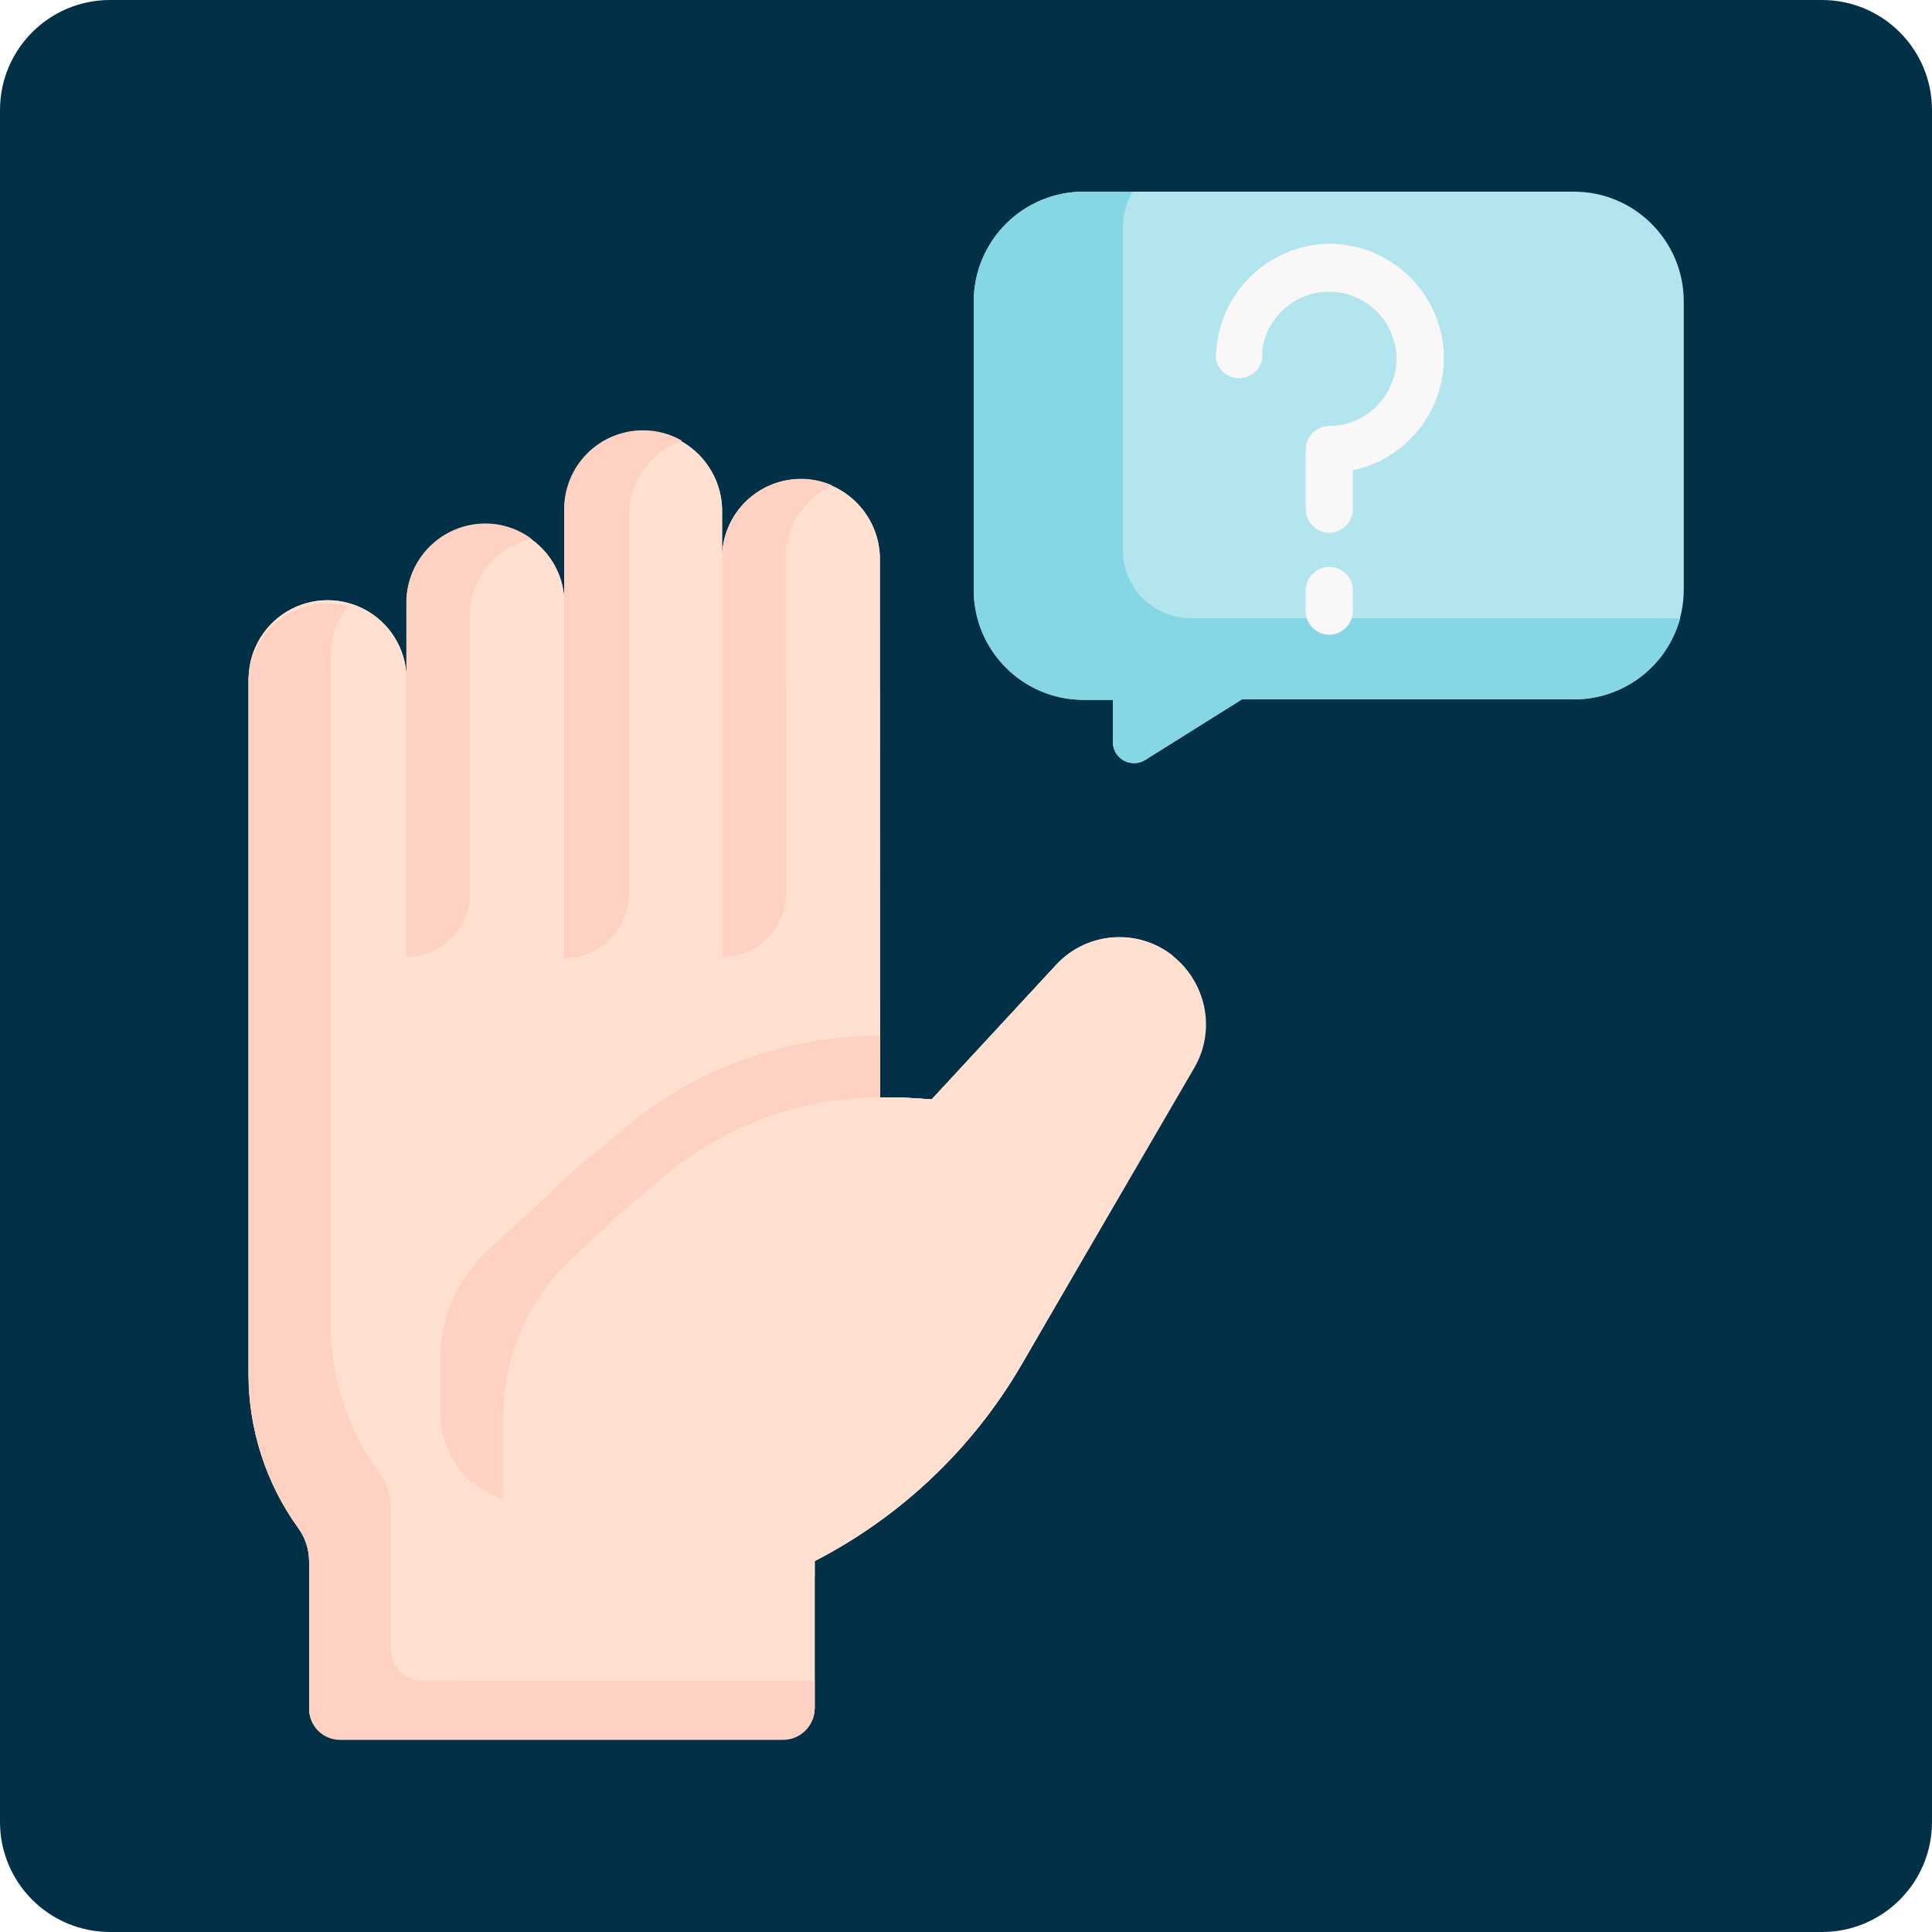
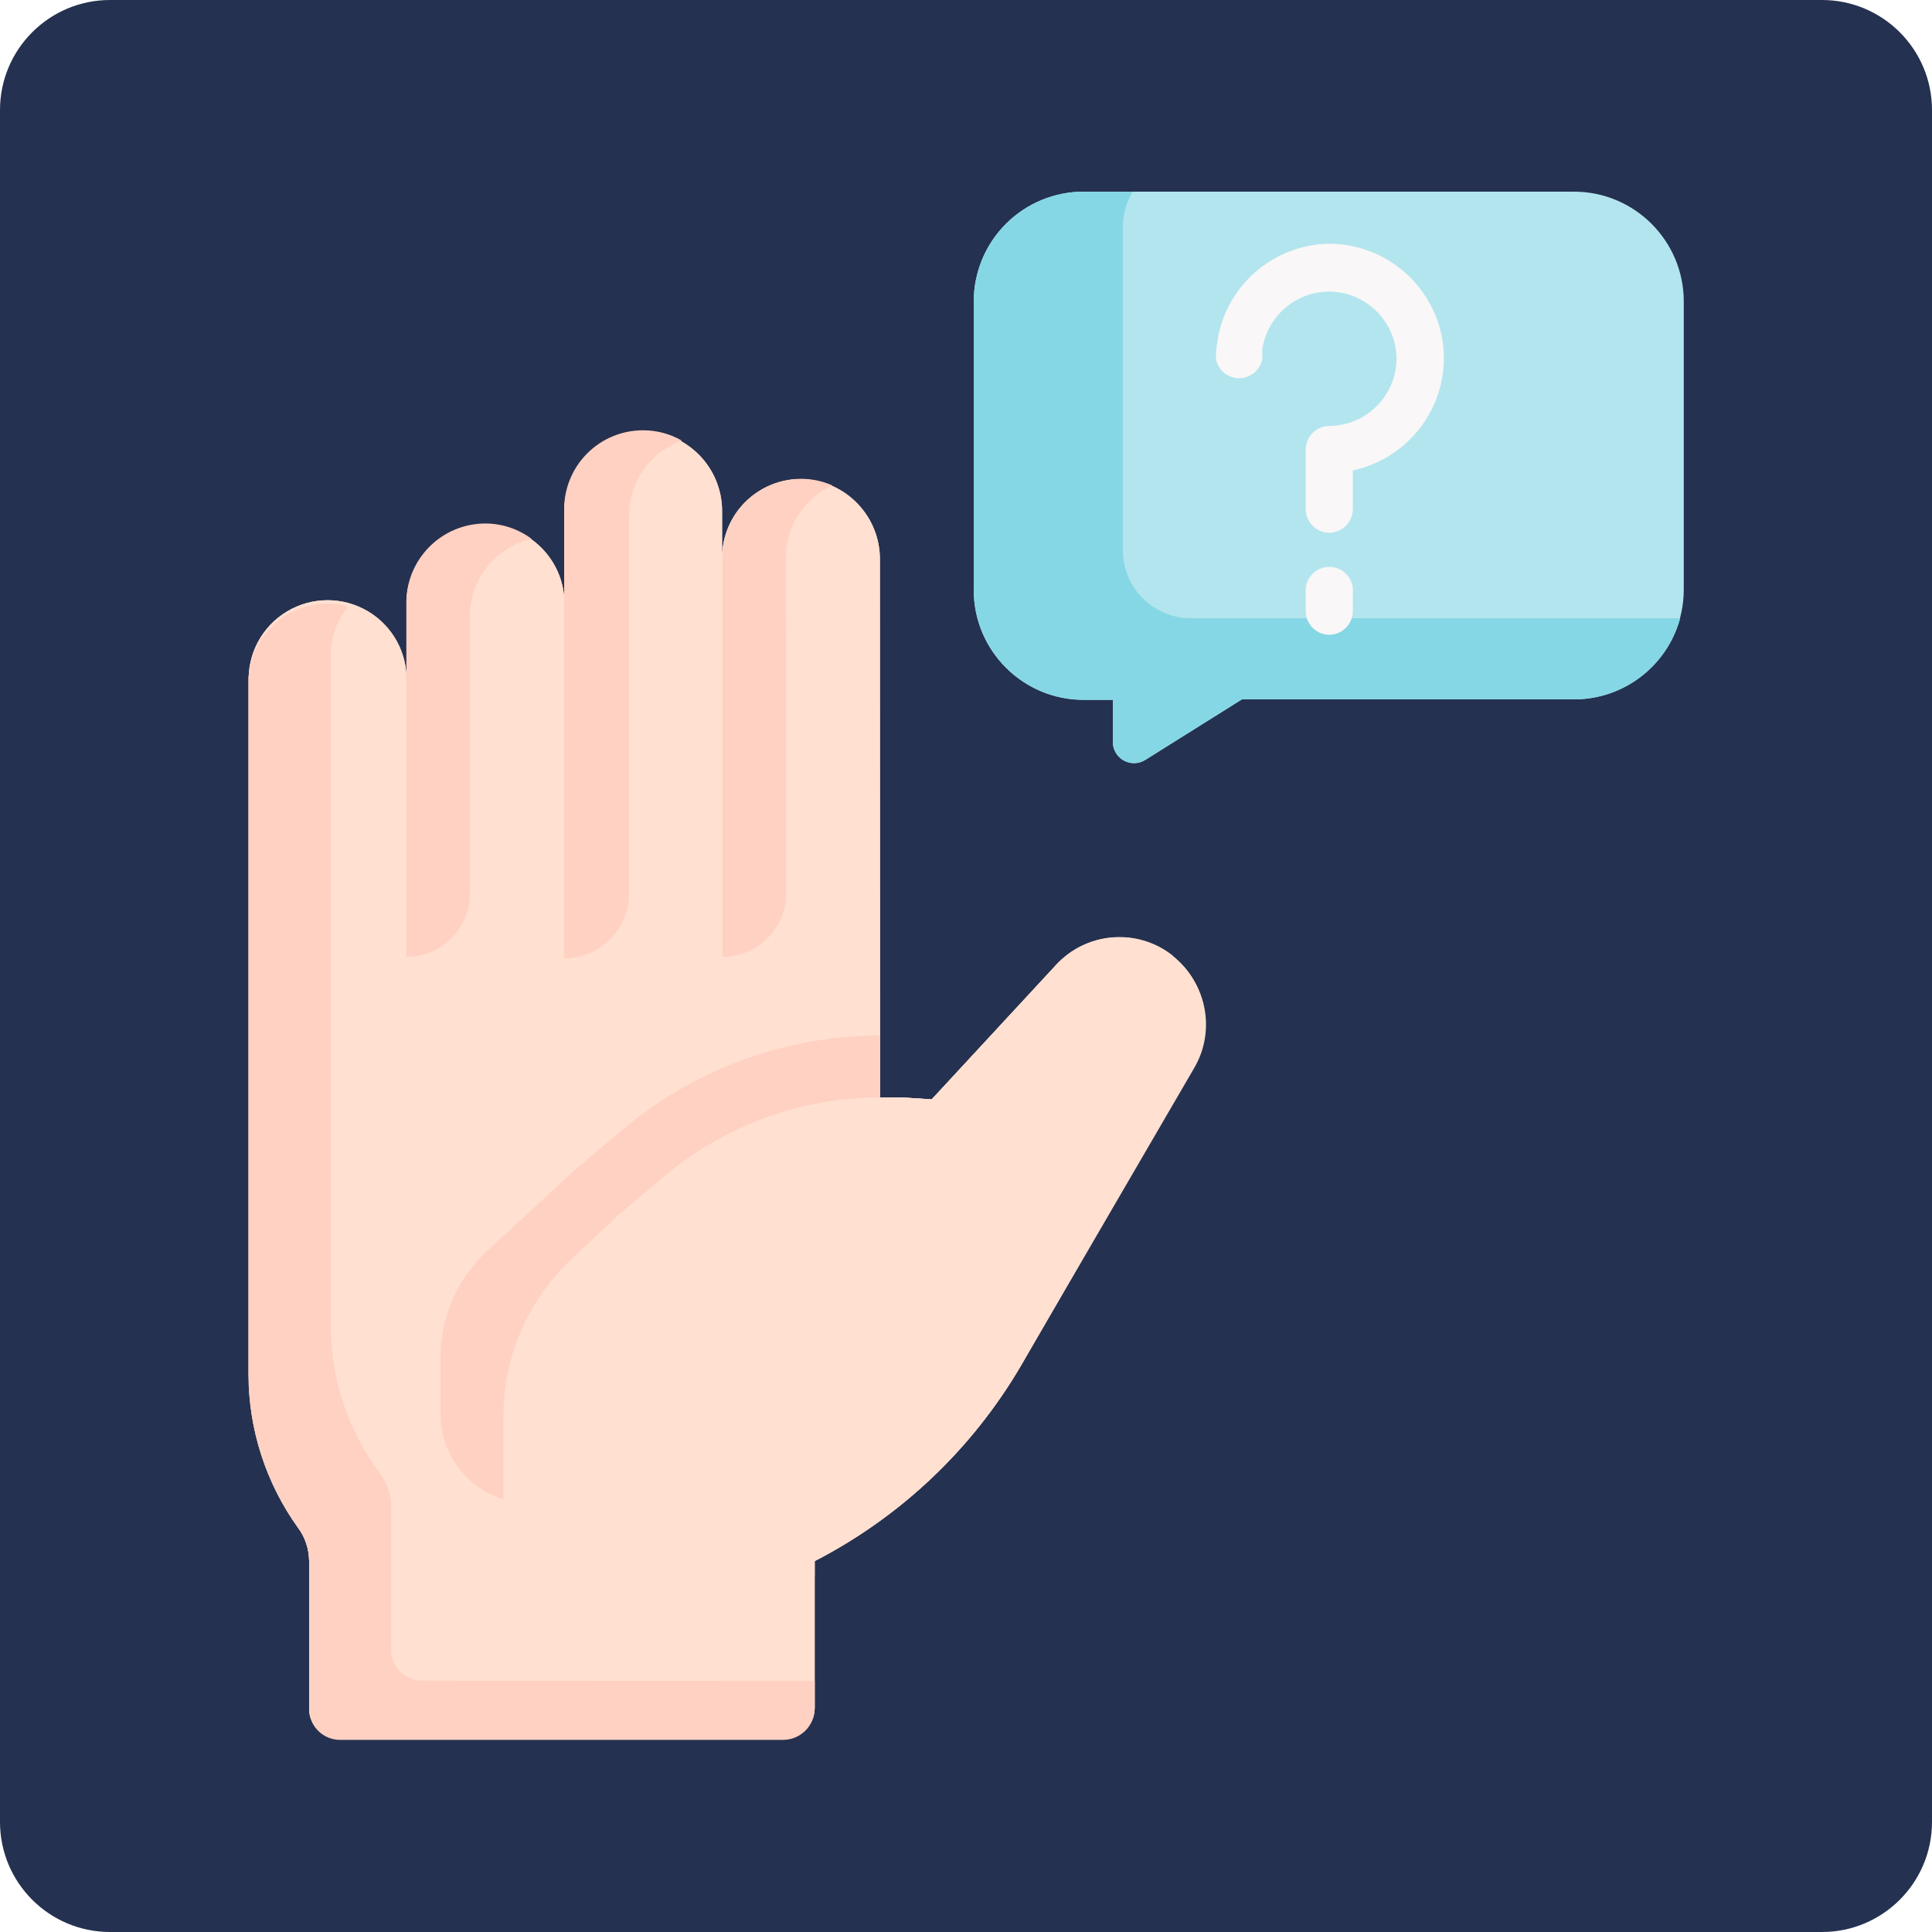
- <svg xmlns="http://www.w3.org/2000/svg" viewBox="0 0 125 125">
-   <defs>
-     <style>.cls-1{fill:#023047;}.cls-2{fill:#ffe0d1;}.cls-3{fill:#ffd1c2;}.cls-4{fill:#fcf0b6;}.cls-5{fill:#b3e5ee;}.cls-6{fill:#f9f7f7;}.cls-7{fill:#86d7e5;}</style>
-   </defs>
-   <g id="Camada_2" data-name="Camada 2">
-     <g id="Extras">
-       <rect class="cls-1" width="125" height="125" rx="7.12" />
-       <path class="cls-2" d="M56.94,71c.44,0,.89,0,1.34,0l2,.13,8.06-8.71a5.57,5.57,0,0,1,8.9,6.58L66.07,88.33A32.94,32.94,0,0,1,52.71,101v9.52a2.05,2.05,0,0,1-2.05,2H22a2,2,0,0,1-2-2V101a3.63,3.63,0,0,0-.19-1.14,3.5,3.5,0,0,0-.52-1,17,17,0,0,1-3.2-9.91V44.17a5.11,5.11,0,1,1,10.21,0V39.05a5.11,5.11,0,0,1,10.22,0V33a5.11,5.11,0,0,1,5.2-5.11,5.18,5.18,0,0,1,5,5.22v3A5.09,5.09,0,0,1,51.93,31a5.18,5.18,0,0,1,5,5.22Z" />
-       <path class="cls-2" d="M56.94,71c.44,0,.89,0,1.34,0l2,.13,8.06-8.71a5.57,5.57,0,0,1,8.9,6.58L66.07,88.33A32.94,32.94,0,0,1,52.71,101v9.52a2.05,2.05,0,0,1-2.05,2H22a2,2,0,0,1-2-2V101a3.63,3.63,0,0,0-.19-1.14,3.5,3.5,0,0,0-.52-1,17,17,0,0,1-3.2-9.91V44.17a5.11,5.11,0,1,1,10.21,0V39.05a5.11,5.11,0,0,1,10.22,0V33a5.11,5.11,0,0,1,5.2-5.11,5.18,5.18,0,0,1,5,5.22v3A5.09,5.09,0,0,1,51.93,31a5.18,5.18,0,0,1,5,5.22Z" />
-       <path class="cls-3" d="M27.35,108.74a2,2,0,0,1-2.05-2V97.47a3.49,3.49,0,0,0-.18-1.11,3.59,3.59,0,0,0-.52-1,16,16,0,0,1-3.2-9.61V42.36a4.81,4.81,0,0,1,1.14-3.12,5.11,5.11,0,0,0-6.47,4.93V88.89a17,17,0,0,0,3.2,9.91,3.5,3.5,0,0,1,.52,1A3.63,3.63,0,0,1,20,101v9.57a2,2,0,0,0,2,2H50.66a2.05,2.05,0,0,0,2.05-2v-1.81Z" />
-       <path class="cls-4" d="M58,97.52v.06l.26-.2-.26.14Z" />
-       <path class="cls-3" d="M57.31,71.05h-.37V67h0a25.86,25.86,0,0,0-16.65,6.08l-3.09,2.61L31.45,81a9.37,9.37,0,0,0-2.95,6.82v3.68a5.75,5.75,0,0,0,5.76,5.75H57.31Z" />
-       <path class="cls-2" d="M75.91,61.92a5.56,5.56,0,0,1,1.36,7.17L66.07,88.33A32.94,32.94,0,0,1,52.71,101v1H32.57V91.56A13.92,13.92,0,0,1,37,81.44l2.9-2.73,3-2.54A21.73,21.73,0,0,1,56.94,71c.44,0,.89,0,1.34,0l2,.13,8.06-8.71a5.56,5.56,0,0,1,7.54-.59Z" />
-       <path class="cls-5" d="M101.82,12.4H70.14A7.11,7.11,0,0,0,63,19.51V38.17a7.11,7.11,0,0,0,7.11,7.11H72V48a1.37,1.37,0,0,0,2.11,1.16l6.24-3.91h21.48a7.11,7.11,0,0,0,7.11-7.11V19.51a7.11,7.11,0,0,0-7.11-7.11Z" />
-       <path class="cls-6" d="M86,34.47a1.53,1.53,0,0,1-1.52-1.53V29.09A1.53,1.53,0,0,1,86,27.56,4.38,4.38,0,0,0,90.35,23a4.38,4.38,0,0,0-4.28-4.13H86a4.38,4.38,0,0,0-4.33,3.75c0,.21,0,.41,0,.62a1.53,1.53,0,0,1-3,0,7.17,7.17,0,0,1,.07-1A7.43,7.43,0,0,1,86,15.77h.15a7.45,7.45,0,0,1,7.26,7,7.44,7.44,0,0,1-5.88,7.66v2.48A1.54,1.54,0,0,1,86,34.47Z" />
-       <path class="cls-7" d="M77.06,40a4.4,4.4,0,0,1-4.41-4.41V14.7a4.39,4.39,0,0,1,.64-2.3H70.14A7.11,7.11,0,0,0,63,19.51V38.17a7.11,7.11,0,0,0,7.11,7.11H72V48a1.37,1.37,0,0,0,2.11,1.16l6.24-3.91h21.48A7.11,7.11,0,0,0,108.71,40Z" />
-       <path class="cls-6" d="M86,41.07a1.53,1.53,0,0,1-1.52-1.53V38.33a1.53,1.53,0,1,1,3.05,0v1.21A1.54,1.54,0,0,1,86,41.07Z" />
-       <path class="cls-3" d="M50.84,36.08a5.08,5.08,0,0,1,1.5-3.61,4.78,4.78,0,0,1,1.52-1.06,5,5,0,0,0-2-.43,5.09,5.09,0,0,0-5.11,5.1V61.91a4.13,4.13,0,0,0,4.12-4.13Z" />
-       <path class="cls-3" d="M30.4,39.87a5.11,5.11,0,0,1,4-5,5,5,0,0,0-3-1,5.12,5.12,0,0,0-5.11,5.11V61.91a4.12,4.12,0,0,0,4.12-4.12V39.87Z" />
-       <path class="cls-3" d="M40.7,33.34a5.12,5.12,0,0,1,3.42-4.83,5,5,0,0,0-2.51-.67A5.1,5.1,0,0,0,36.5,33v29a4.2,4.2,0,0,0,4.2-4.2Z" />
-     </g>
+ <svg xmlns="http://www.w3.org/2000/svg" width="125" height="125">
+   <g>
+     <rect class="cls-1" width="125" height="125" rx="7.12" fill="#253150" id="svg_1" />
+     <path class="cls-2" d="m56.94,71c0.44,0 0.89,0 1.34,0l2,0.13l8.06,-8.71a5.57,5.57 0 0 1 8.9,6.58l-11.17,19.33a32.94,32.94 0 0 1 -13.36,12.67l0,9.52a2.05,2.05 0 0 1 -2.05,2l-28.66,0a2,2 0 0 1 -2,-2l0,-9.52a3.63,3.63 0 0 0 -0.19,-1.14a3.5,3.5 0 0 0 -0.52,-1a17,17 0 0 1 -3.2,-9.91l0,-44.78a5.11,5.11 0 1 1 10.21,0l0,-5.12a5.11,5.11 0 0 1 10.22,0l0,-6.05a5.11,5.11 0 0 1 5.2,-5.11a5.18,5.18 0 0 1 5,5.22l0,3a5.09,5.09 0 0 1 5.21,-5.11a5.18,5.18 0 0 1 5,5.22l0.01,34.78z" fill="#ffe0d1" id="svg_2" />
+     <path class="cls-2" d="m56.94,71c0.44,0 0.89,0 1.34,0l2,0.13l8.06,-8.71a5.57,5.57 0 0 1 8.9,6.58l-11.17,19.33a32.94,32.94 0 0 1 -13.36,12.67l0,9.52a2.05,2.05 0 0 1 -2.05,2l-28.66,0a2,2 0 0 1 -2,-2l0,-9.52a3.63,3.63 0 0 0 -0.19,-1.14a3.5,3.5 0 0 0 -0.52,-1a17,17 0 0 1 -3.2,-9.91l0,-44.78a5.11,5.11 0 1 1 10.21,0l0,-5.12a5.11,5.11 0 0 1 10.22,0l0,-6.05a5.11,5.11 0 0 1 5.2,-5.11a5.18,5.18 0 0 1 5,5.22l0,3a5.09,5.09 0 0 1 5.21,-5.11a5.18,5.18 0 0 1 5,5.22l0.01,34.78z" fill="#ffe0d1" id="svg_3" />
+     <path class="cls-3" d="m27.35,108.74a2,2 0 0 1 -2.05,-2l0,-9.27a3.49,3.49 0 0 0 -0.18,-1.11a3.59,3.59 0 0 0 -0.52,-1a16,16 0 0 1 -3.2,-9.61l0,-43.39a4.81,4.81 0 0 1 1.14,-3.12a5.11,5.11 0 0 0 -6.47,4.93l0,44.72a17,17 0 0 0 3.2,9.91a3.5,3.5 0 0 1 0.52,1a3.63,3.63 0 0 1 0.21,1.2l0,9.57a2,2 0 0 0 2,2l28.66,0a2.05,2.05 0 0 0 2.05,-2l0,-1.81l-25.36,-0.02z" fill="#ffd1c2" id="svg_4" />
+     <path class="cls-4" d="m58,97.52l0,0.06l0.26,-0.2l-0.26,0.14z" fill="#fcf0b6" id="svg_5" />
+     <path class="cls-3" d="m57.31,71.05l-0.37,0l0,-4.05l0,0a25.86,25.86 0 0 0 -16.65,6.08l-3.09,2.61l-5.75,5.31a9.37,9.37 0 0 0 -2.95,6.82l0,3.68a5.75,5.75 0 0 0 5.76,5.75l23.05,0l0,-26.2z" fill="#ffd1c2" id="svg_6" />
+     <path class="cls-2" d="m75.91,61.92a5.56,5.56 0 0 1 1.36,7.17l-11.2,19.24a32.94,32.94 0 0 1 -13.36,12.67l0,1l-20.14,0l0,-10.44a13.92,13.92 0 0 1 4.43,-10.12l2.9,-2.73l3,-2.54a21.73,21.73 0 0 1 14.04,-5.17c0.44,0 0.89,0 1.34,0l2,0.13l8.06,-8.71a5.56,5.56 0 0 1 7.54,-0.59l0.03,0.09z" fill="#ffe0d1" id="svg_7" />
+     <path class="cls-5" d="m101.82,12.4l-31.68,0a7.11,7.11 0 0 0 -7.14,7.11l0,18.66a7.11,7.11 0 0 0 7.11,7.11l1.89,0l0,2.72a1.37,1.37 0 0 0 2.11,1.16l6.24,-3.91l21.48,0a7.11,7.11 0 0 0 7.11,-7.11l0,-18.63a7.11,7.11 0 0 0 -7.11,-7.11l-0.01,0z" fill="#b3e5ee" id="svg_8" />
+     <path class="cls-6" d="m86,34.47a1.53,1.53 0 0 1 -1.52,-1.53l0,-3.85a1.53,1.53 0 0 1 1.52,-1.53a4.38,4.38 0 0 0 4.35,-4.56a4.38,4.38 0 0 0 -4.28,-4.13l-0.07,0a4.38,4.38 0 0 0 -4.33,3.75c0,0.21 0,0.41 0,0.62a1.53,1.53 0 0 1 -3,0a7.17,7.17 0 0 1 0.07,-1a7.43,7.43 0 0 1 7.26,-6.47l0.15,0a7.45,7.45 0 0 1 7.26,7a7.44,7.44 0 0 1 -5.88,7.66l0,2.48a1.54,1.54 0 0 1 -1.53,1.56z" fill="#f9f7f7" id="svg_9" />
+     <path class="cls-7" d="m77.06,40a4.4,4.4 0 0 1 -4.41,-4.41l0,-20.89a4.39,4.39 0 0 1 0.64,-2.3l-3.15,0a7.11,7.11 0 0 0 -7.14,7.11l0,18.66a7.11,7.11 0 0 0 7.11,7.11l1.89,0l0,2.72a1.37,1.37 0 0 0 2.11,1.16l6.24,-3.91l21.48,0a7.11,7.11 0 0 0 6.88,-5.25l-31.65,0z" fill="#86d7e5" id="svg_10" />
+     <path class="cls-6" d="m86,41.07a1.53,1.53 0 0 1 -1.52,-1.53l0,-1.21a1.53,1.53 0 1 1 3.05,0l0,1.21a1.54,1.54 0 0 1 -1.53,1.53z" fill="#f9f7f7" id="svg_11" />
+     <path class="cls-3" d="m50.84,36.08a5.08,5.08 0 0 1 1.5,-3.61a4.78,4.78 0 0 1 1.52,-1.06a5,5 0 0 0 -2,-0.43a5.09,5.09 0 0 0 -5.11,5.1l0,25.83a4.13,4.13 0 0 0 4.12,-4.13l-0.03,-21.7z" fill="#ffd1c2" id="svg_12" />
+     <path class="cls-3" d="m30.4,39.87a5.11,5.11 0 0 1 4,-5a5,5 0 0 0 -3,-1a5.12,5.12 0 0 0 -5.11,5.11l0,22.93a4.12,4.12 0 0 0 4.12,-4.12l0,-17.92l-0.01,0z" fill="#ffd1c2" id="svg_13" />
+     <path class="cls-3" d="m40.7,33.34a5.12,5.12 0 0 1 3.42,-4.83a5,5 0 0 0 -2.51,-0.67a5.1,5.1 0 0 0 -5.11,5.16l0,29a4.2,4.2 0 0 0 4.2,-4.2l0,-24.46z" fill="#ffd1c2" id="svg_14" />
  </g>
</svg>
